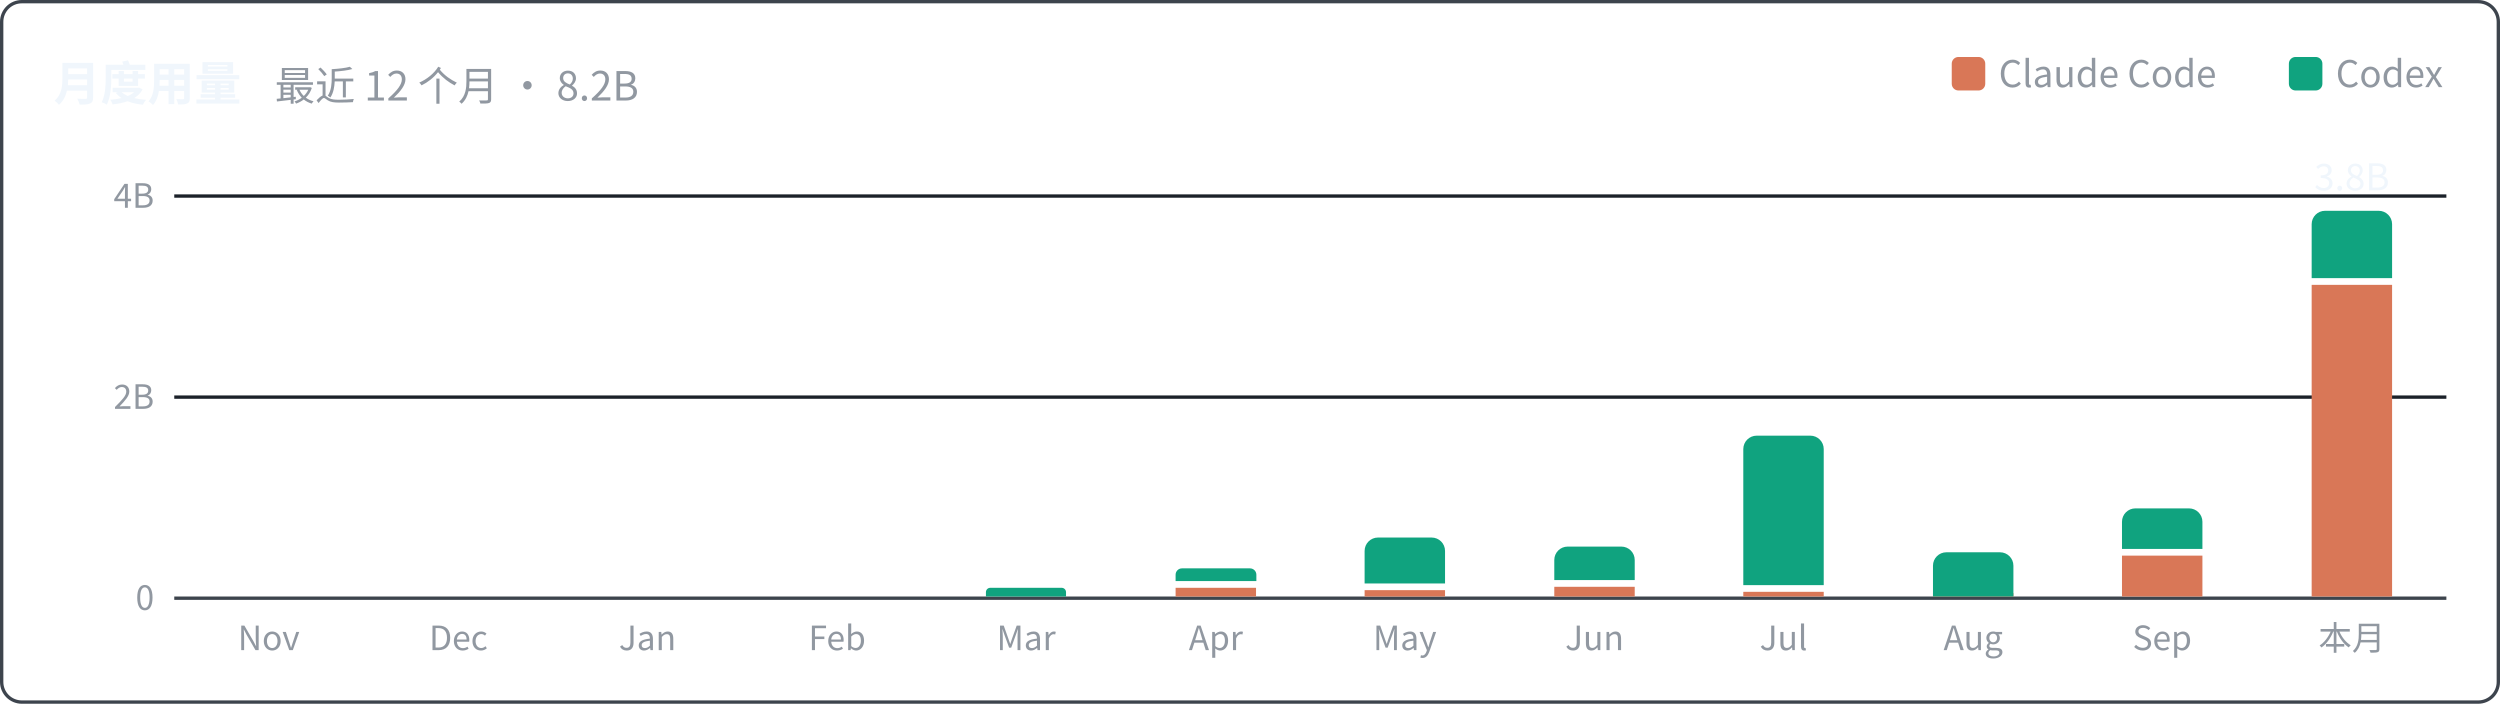
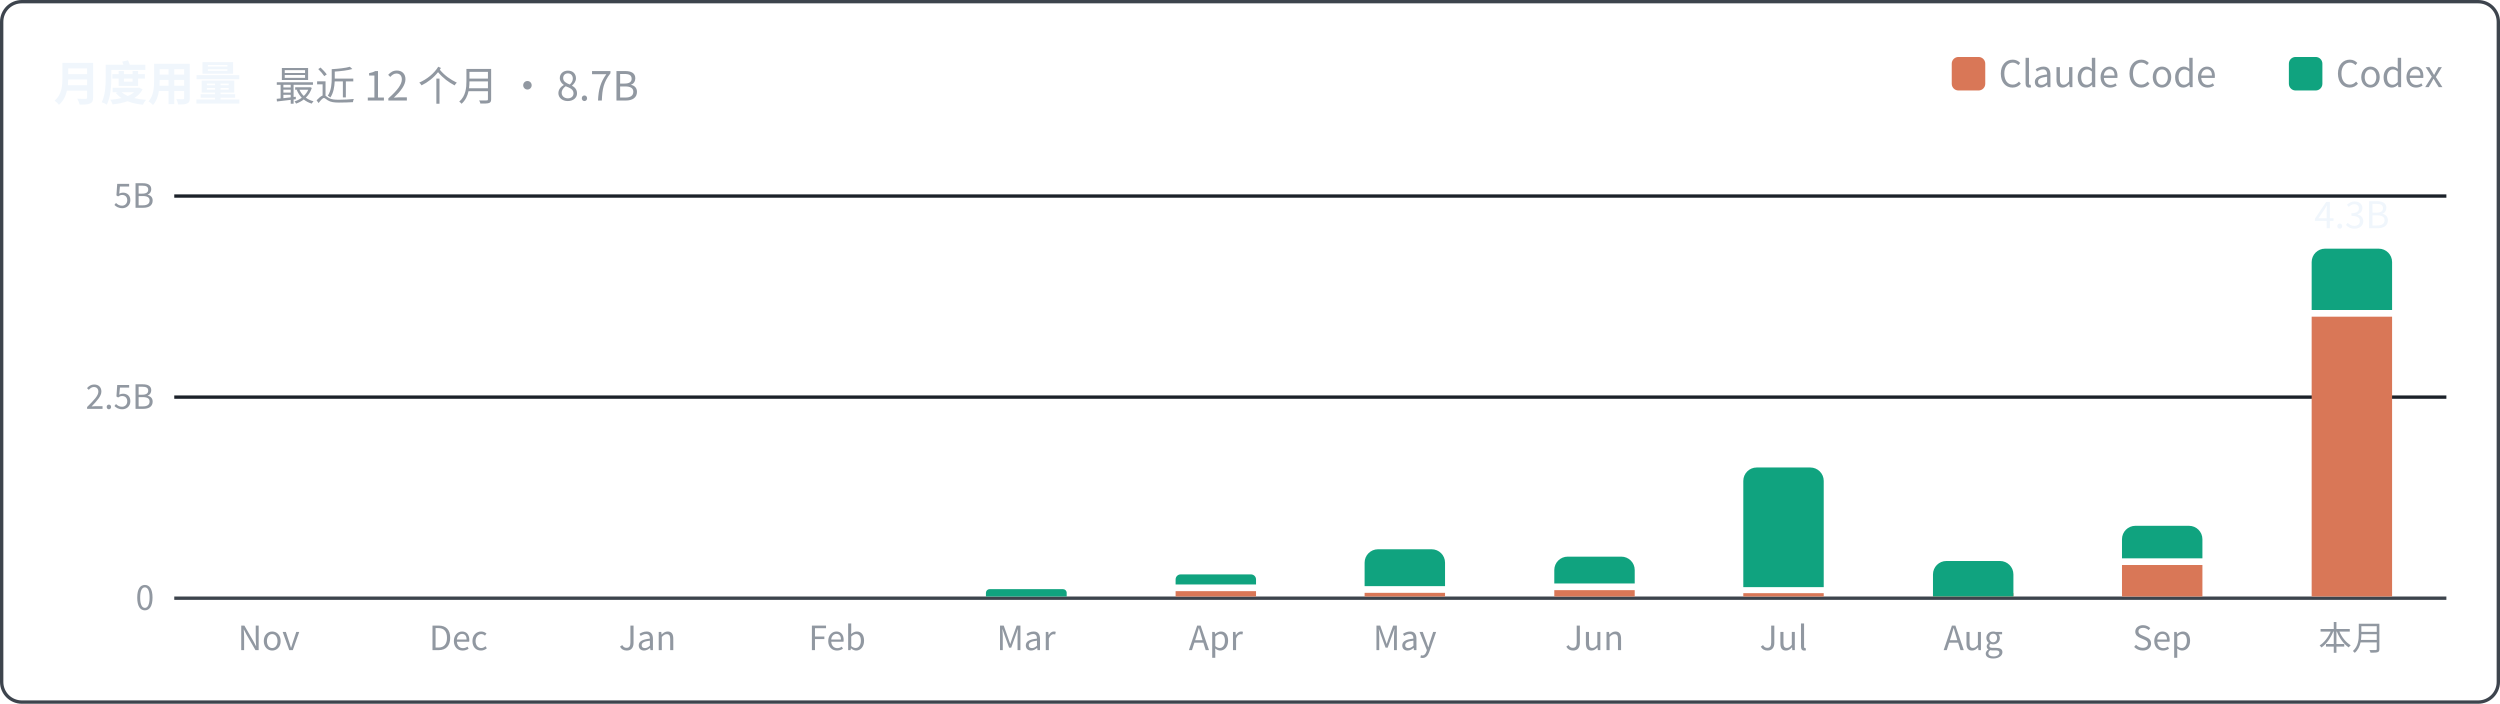
<svg xmlns="http://www.w3.org/2000/svg" width="746" height="210" viewBox="0 0 746 210" font-family="system-ui, -apple-system, 'Segoe UI', 'PingFang SC', 'Microsoft YaHei', 'Noto Sans CJK SC', sans-serif">
  <rect x="0.5" y="0.5" width="745" height="209" rx="6" fill="none" stroke="#3d444d" />
-   <text x="16" y="30" font-size="14" font-weight="600" fill="#f0f6fc">月度用量<tspan dx="10" font-size="12" font-weight="400" fill="#9198a1">最近 12 个月 · 8.2B</tspan>
+   <text x="16" y="30" font-size="14" font-weight="600" fill="#f0f6fc">月度用量<tspan dx="10" font-size="12" font-weight="400" fill="#9198a1">最近 12 个月 · 8.7B</tspan>
  </text>
  <line x1="52" y1="178.5" x2="730" y2="178.5" stroke="#3d444d" stroke-width="1" />
  <text x="46" y="182.0" font-size="10" text-anchor="end" fill="#9198a1">0</text>
  <line x1="52" y1="118.5" x2="730" y2="118.5" stroke="#1b2129" stroke-width="1" />
-   <text x="46" y="122.0" font-size="10" text-anchor="end" fill="#9198a1">2B</text>
+   <text x="46" y="122.0" font-size="10" text-anchor="end" fill="#9198a1">2.5B</text>
  <line x1="52" y1="58.5" x2="730" y2="58.5" stroke="#1b2129" stroke-width="1" />
-   <text x="46" y="62.0" font-size="10" text-anchor="end" fill="#9198a1">4B</text>
+   <text x="46" y="62.0" font-size="10" text-anchor="end" fill="#9198a1">5B</text>
  <text x="80.2" y="194" font-size="10" text-anchor="middle" fill="#9198a1">Nov</text>
  <text x="136.8" y="194" font-size="10" text-anchor="middle" fill="#9198a1">Dec</text>
  <text x="193.2" y="194" font-size="10" text-anchor="middle" fill="#9198a1">Jan</text>
  <text x="249.8" y="194" font-size="10" text-anchor="middle" fill="#9198a1">Feb</text>
-   <path d="M294.2 178.0 v-1.3 a1.3 1.3 0 0 1 1.3 -1.3 h21.3 a1.3 1.3 0 0 1 1.3 1.3 v1.3 z" fill="#10a37f" />
+   <path d="M294.2 178.0 v-1.1 a1.1 1.1 0 0 1 1.1 -1.1 h21.9 a1.1 1.1 0 0 1 1.1 1.1 v1.1 z" fill="#10a37f" />
  <text x="306.2" y="194" font-size="10" text-anchor="middle" fill="#9198a1">Mar</text>
-   <rect x="350.8" y="175.4" width="24" height="2.6" fill="#d97757" />
-   <path d="M350.8 173.4 v-1.9 a1.9 1.9 0 0 1 1.9 -1.9 h20.3 a1.9 1.9 0 0 1 1.9 1.9 v1.9 z" fill="#10a37f" />
+   <rect x="350.8" y="176.4" width="24" height="1.6" fill="#d97757" />
+   <path d="M350.8 174.4 v-1.5 a1.5 1.5 0 0 1 1.5 -1.5 h21.0 a1.5 1.5 0 0 1 1.5 1.5 v1.5 z" fill="#10a37f" />
  <text x="362.8" y="194" font-size="10" text-anchor="middle" fill="#9198a1">Apr</text>
-   <rect x="407.2" y="176.1" width="24" height="1.9" fill="#d97757" />
-   <path d="M407.2 174.1 v-9.7 a4.0 4.0 0 0 1 4.0 -4.0 h16.0 a4.0 4.0 0 0 1 4.0 4.0 v9.7 z" fill="#10a37f" />
+   <rect x="407.2" y="176.9" width="24" height="1.1" fill="#d97757" />
+   <path d="M407.2 174.9 v-7.0 a4.0 4.0 0 0 1 4.0 -4.0 h16.0 a4.0 4.0 0 0 1 4.0 4.0 v7.0 z" fill="#10a37f" />
  <text x="419.2" y="194" font-size="10" text-anchor="middle" fill="#9198a1">May</text>
-   <rect x="463.8" y="175.1" width="24" height="2.9" fill="#d97757" />
-   <path d="M463.8 173.1 v-6.0 a4.0 4.0 0 0 1 4.0 -4.0 h16.0 a4.0 4.0 0 0 1 4.0 4.0 v6.0 z" fill="#10a37f" />
+   <rect x="463.8" y="176.1" width="24" height="1.9" fill="#d97757" />
+   <path d="M463.8 174.1 v-4.0 a4.0 4.0 0 0 1 4.0 -4.0 h16.0 a4.0 4.0 0 0 1 4.0 4.0 v4.0 z" fill="#10a37f" />
  <text x="475.8" y="194" font-size="10" text-anchor="middle" fill="#9198a1">Jun</text>
-   <rect x="520.2" y="176.6" width="24" height="1.4" fill="#d97757" />
-   <path d="M520.2 174.6 v-40.6 a4.0 4.0 0 0 1 4.0 -4.0 h16.0 a4.0 4.0 0 0 1 4.0 4.0 v40.6 z" fill="#10a37f" />
+   <rect x="520.2" y="177.0" width="24" height="1.0" fill="#d97757" />
+   <path d="M520.2 175.2 v-31.7 a4.0 4.0 0 0 1 4.0 -4.0 h16.0 a4.0 4.0 0 0 1 4.0 4.0 v31.7 z" fill="#10a37f" />
  <text x="532.2" y="194" font-size="10" text-anchor="middle" fill="#9198a1">Jul</text>
  <rect x="576.8" y="177.0" width="24" height="1.0" fill="#d97757" />
-   <path d="M576.8 178.0 v-9.2 a4.0 4.0 0 0 1 4.0 -4.0 h16.0 a4.0 4.0 0 0 1 4.0 4.0 v9.2 z" fill="#10a37f" />
+   <path d="M576.8 178.0 v-6.6 a4.0 4.0 0 0 1 4.0 -4.0 h16.0 a4.0 4.0 0 0 1 4.0 4.0 v6.6 z" fill="#10a37f" />
  <text x="588.8" y="194" font-size="10" text-anchor="middle" fill="#9198a1">Aug</text>
-   <rect x="633.2" y="165.8" width="24" height="12.2" fill="#d97757" />
-   <path d="M633.2 163.8 v-8.1 a4.0 4.0 0 0 1 4.0 -4.0 h16.0 a4.0 4.0 0 0 1 4.0 4.0 v8.1 z" fill="#10a37f" />
+   <rect x="633.2" y="168.6" width="24" height="9.4" fill="#d97757" />
+   <path d="M633.2 166.6 v-5.7 a4.0 4.0 0 0 1 4.0 -4.0 h16.0 a4.0 4.0 0 0 1 4.0 4.0 v5.7 z" fill="#10a37f" />
  <text x="645.2" y="194" font-size="10" text-anchor="middle" fill="#9198a1">Sep</text>
-   <rect x="689.8" y="85.0" width="24" height="93.0" fill="#d97757" />
-   <path d="M689.8 83.0 v-16.1 a4.0 4.0 0 0 1 4.0 -4.0 h16.0 a4.0 4.0 0 0 1 4.0 4.0 v16.1 z" fill="#10a37f" />
-   <text x="701.8" y="56.8" font-size="11" text-anchor="middle" fill="#f0f6fc">3.8B</text>
+   <rect x="689.8" y="94.5" width="24" height="83.5" fill="#d97757" />
+   <path d="M689.8 92.5 v-14.3 a4.0 4.0 0 0 1 4.0 -4.0 h16.0 a4.0 4.0 0 0 1 4.0 4.0 v14.3 z" fill="#10a37f" />
+   <text x="701.8" y="68.1" font-size="11" text-anchor="middle" fill="#f0f6fc">4.3B</text>
  <text x="701.8" y="194" font-size="10" text-anchor="middle" fill="#9198a1">本月</text>
  <text x="697.0" y="26" font-size="11" fill="#9198a1">Codex</text>
  <rect x="683.0" y="17" width="10" height="10" rx="2" fill="#10a37f" />
  <text x="596.4" y="26" font-size="11" fill="#9198a1">Claude Code</text>
  <rect x="582.4" y="17" width="10" height="10" rx="2" fill="#d97757" />
</svg>
